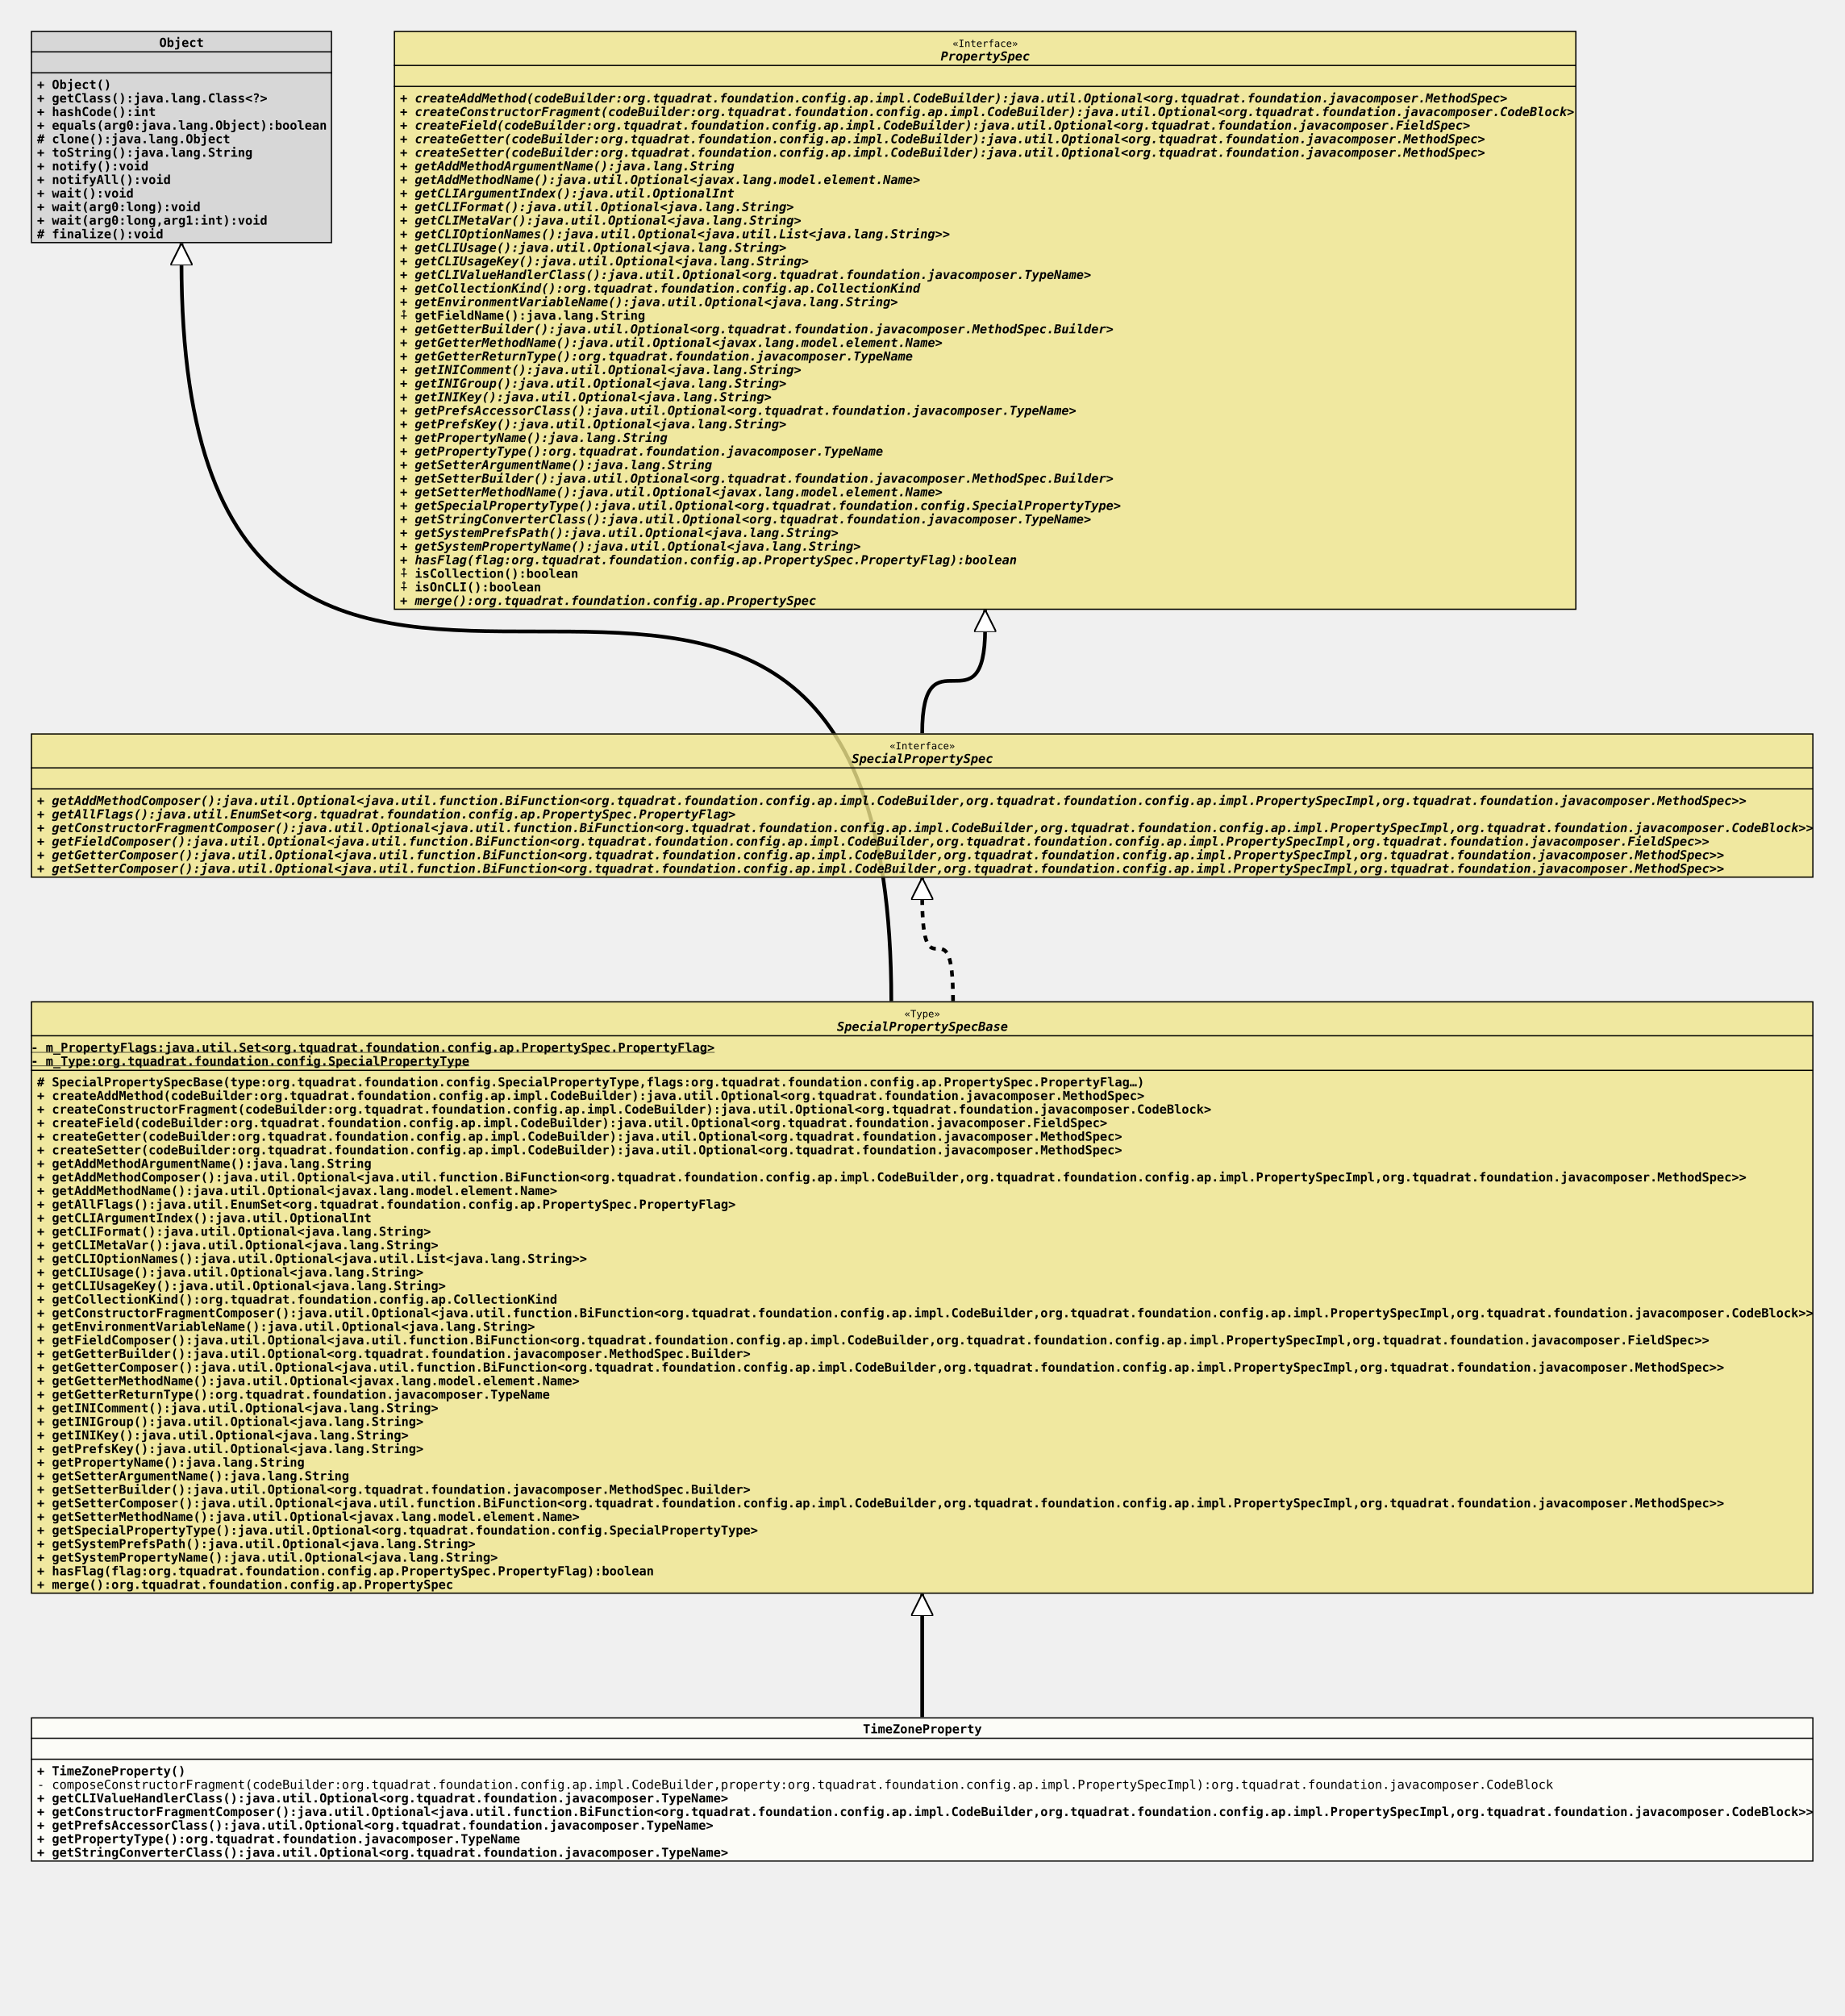
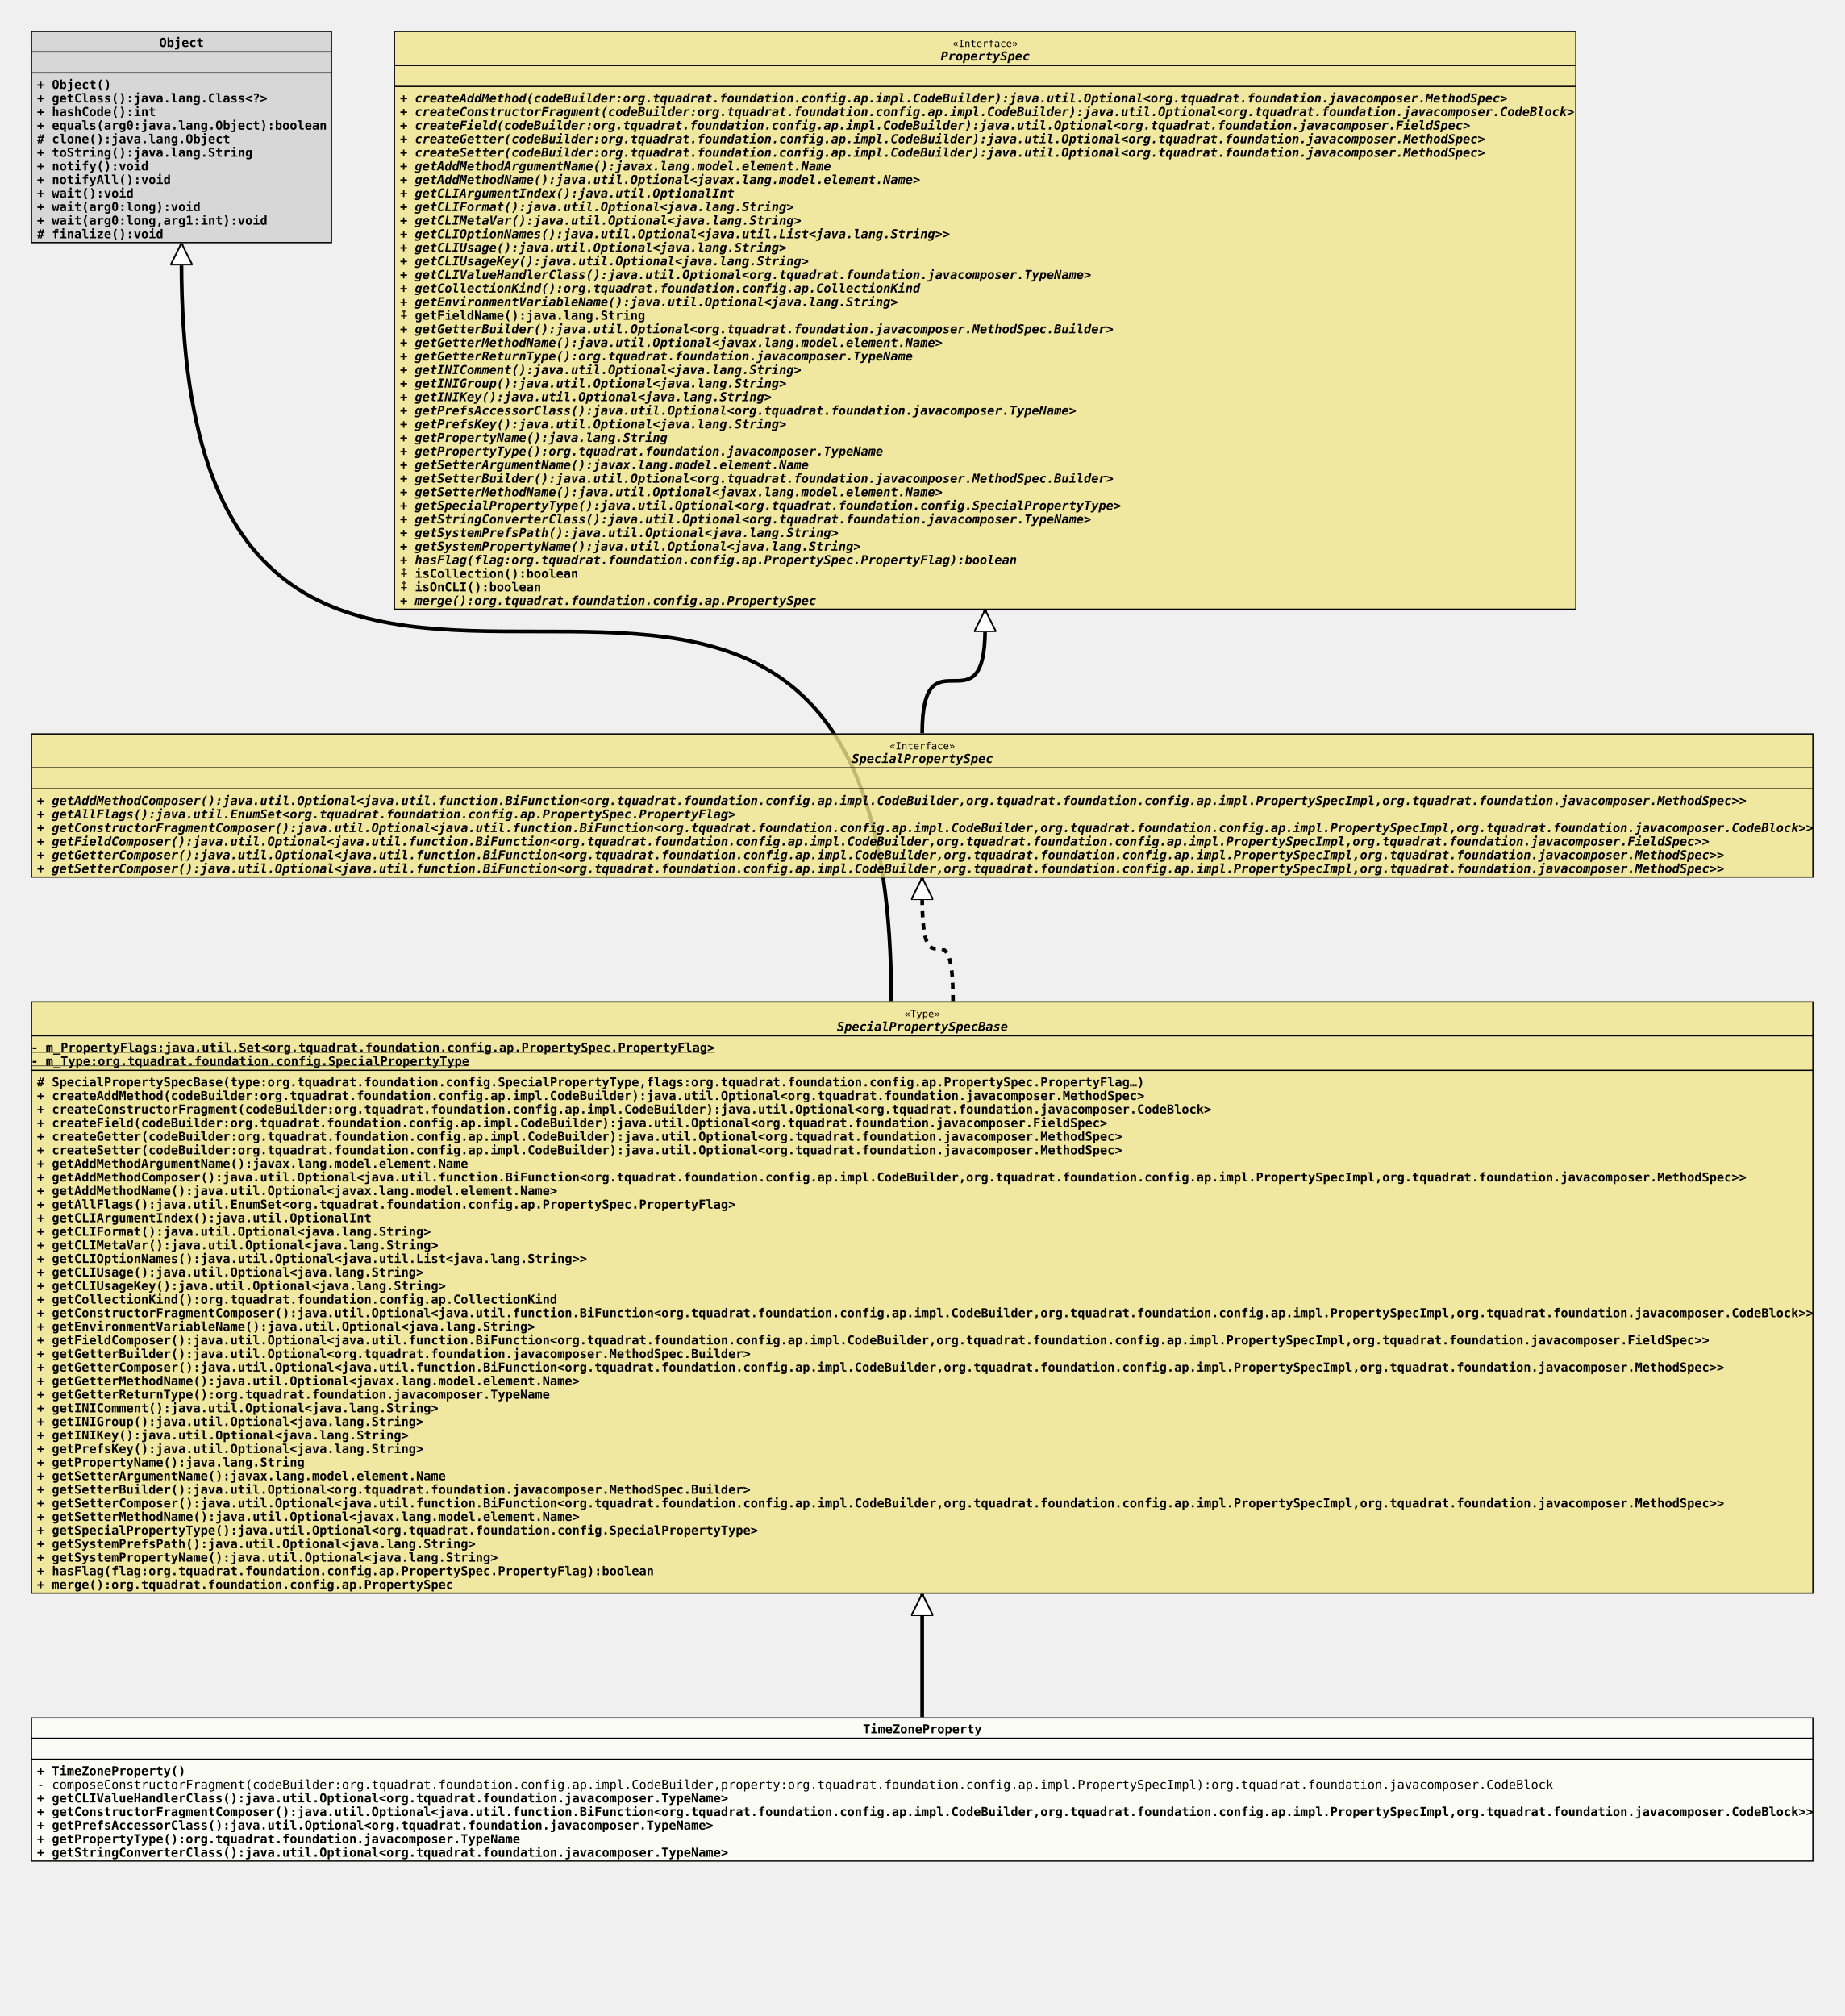
<svg xmlns="http://www.w3.org/2000/svg" xmlns:xlink="http://www.w3.org/1999/xlink" version="1.1" baseProfile="full" width="1494.000" height="1633.000">
  <defs>
    <style>
            line
            {
              stroke: black;
            }
            line.separator
            {
              stroke:       black;
              stroke-width: 1;
            }
            marker
            {
              fill: white;
            }
            path
            {
              fill:   white;
              stroke: black;
            }
            path.implementation
            {
              fill:             none;
              stroke-dasharray: 5,5;
              stroke-width:     3;
            }
            path.inheritance
            {
              fill:         none;
              stroke-width: 3;
            }
            rect
            {
              fill:         none;
              stroke:       black;
              stroke-width: 2;
            }
            rect.externalClass
            {
              fill:         #D0D0D0;
              fill-opacity: 0.8;
            }
            rect.focusClass
            {
              fill:         #FFFFF9;
              fill-opacity: 0.8;
            }
            rect.otherClass
            {
              fill:         #F0E68C;
              fill-opacity: 0.8;
            }
            rect.template
            {
              fill:             #FFFFFF;
              fill-opacity:     1.0;
              stroke-dasharray: 3,3;
            }
            text
            {
              font-family: monospace;
              font-size:   10px;
              font-weight: bold;
            }
            text.abstract
            {
              font-style: italic;
            }
            text.final
            {
              text-decoration: underline;
            }
            text.static
            {
              font-weight: normal;
            }
            text.stereotype
            {
              font-size:   8px;
              font-weight: normal;
            }
            </style>
    <marker id="inheritance" viewBox="0,0,40,40" markerUnits="strokeWidth" refX="40" refY="20" markerWidth="6" markerHeight="6" orient="auto">
      <path d="M40,20 l-40,-20 v40 Z" fill="#ffffff" stroke="#000000" stroke-width="3" />
    </marker>
    <marker id="implementation" viewBox="0,0,40,40" markerUnits="strokeWidth" refX="40" refY="20" markerWidth="6" markerHeight="6" orient="auto">
      <path d="M40,20 l-40,-20 v40 Z" fill="#ffffff" stroke="#000000" stroke-width="3" />
    </marker>
    <clipPath id="ID000001">
      <rect class="focusClass" height="117.000" width="1444.000" x="0.000" y="0.000" />
    </clipPath>
    <symbol id="org.tquadrat.foundation.config.ap.impl.specialprops.TimeZoneProperty">
      <g>
        <g class="focusClass" clip-path="url(#ID000001)">
          <rect x="0.000" y="0.000" width="1444.000" height="117.000" class="focusClass" />
          <line x1="0.000" y1="17.000" x2="1444.000" y2="17.000" class="separator" />
          <text x="674.000" y="13.000">TimeZoneProperty</text>
          <line x1="0.000" y1="34.000" x2="1444.000" y2="34.000" class="separator" />
          <text x="5.000" y="30.000" />
          <text x="5.000" y="47.000">+ TimeZoneProperty()</text>
          <text x="5.000" y="58.000" class="static">- composeConstructorFragment(codeBuilder:org.tquadrat.foundation.config.ap.impl.CodeBuilder,property:org.tquadrat.foundation.config.ap.impl.PropertySpecImpl):org.tquadrat.foundation.javacomposer.CodeBlock</text>
          <text x="5.000" y="69.000">+ getCLIValueHandlerClass():java.util.Optional&lt;org.tquadrat.foundation.javacomposer.TypeName&gt;</text>
          <text x="5.000" y="80.000">+ getConstructorFragmentComposer():java.util.Optional&lt;java.util.function.BiFunction&lt;org.tquadrat.foundation.config.ap.impl.CodeBuilder,org.tquadrat.foundation.config.ap.impl.PropertySpecImpl,org.tquadrat.foundation.javacomposer.CodeBlock&gt;&gt;</text>
          <text x="5.000" y="91.000">+ getPrefsAccessorClass():java.util.Optional&lt;org.tquadrat.foundation.javacomposer.TypeName&gt;</text>
          <text x="5.000" y="102.000">+ getPropertyType():org.tquadrat.foundation.javacomposer.TypeName</text>
          <text x="5.000" y="113.000">+ getStringConverterClass():java.util.Optional&lt;org.tquadrat.foundation.javacomposer.TypeName&gt;</text>
        </g>
      </g>
    </symbol>
    <clipPath id="ID000002">
      <rect class="otherClass" height="480.000" width="1444.000" x="0.000" y="0.000" />
    </clipPath>
    <symbol id="org.tquadrat.foundation.config.ap.impl.specialprops.SpecialPropertySpecBase">
      <g>
        <g clip-path="url(#ID000002)">
          <rect x="0.000" y="0.000" width="1444.000" height="480.000" class="otherClass" />
          <line x1="0.000" y1="28.000" x2="1444.000" y2="28.000" class="separator" />
          <text x="707.600" y="13.000" class="stereotype">«Type»</text>
          <text x="653.000" y="24.000" class="abstract">SpecialPropertySpecBase</text>
          <line x1="0.000" y1="56.000" x2="1444.000" y2="56.000" class="separator" />
          <text y="41.000" class="final">- m_PropertyFlags:java.util.Set&lt;org.tquadrat.foundation.config.ap.PropertySpec.PropertyFlag&gt;</text>
          <text y="52.000" class="final">- m_Type:org.tquadrat.foundation.config.SpecialPropertyType</text>
          <text x="5.000" y="69.000"># SpecialPropertySpecBase(type:org.tquadrat.foundation.config.SpecialPropertyType,flags:org.tquadrat.foundation.config.ap.PropertySpec.PropertyFlag…)</text>
          <text x="5.000" y="80.000">+ createAddMethod(codeBuilder:org.tquadrat.foundation.config.ap.impl.CodeBuilder):java.util.Optional&lt;org.tquadrat.foundation.javacomposer.MethodSpec&gt;</text>
          <text x="5.000" y="91.000">+ createConstructorFragment(codeBuilder:org.tquadrat.foundation.config.ap.impl.CodeBuilder):java.util.Optional&lt;org.tquadrat.foundation.javacomposer.CodeBlock&gt;</text>
          <text x="5.000" y="102.000">+ createField(codeBuilder:org.tquadrat.foundation.config.ap.impl.CodeBuilder):java.util.Optional&lt;org.tquadrat.foundation.javacomposer.FieldSpec&gt;</text>
          <text x="5.000" y="113.000">+ createGetter(codeBuilder:org.tquadrat.foundation.config.ap.impl.CodeBuilder):java.util.Optional&lt;org.tquadrat.foundation.javacomposer.MethodSpec&gt;</text>
          <text x="5.000" y="124.000">+ createSetter(codeBuilder:org.tquadrat.foundation.config.ap.impl.CodeBuilder):java.util.Optional&lt;org.tquadrat.foundation.javacomposer.MethodSpec&gt;</text>
-           <text x="5.000" y="135.000">+ getAddMethodArgumentName():java.lang.String</text>
+           <text x="5.000" y="135.000">+ getAddMethodArgumentName():javax.lang.model.element.Name</text>
          <text x="5.000" y="146.000">+ getAddMethodComposer():java.util.Optional&lt;java.util.function.BiFunction&lt;org.tquadrat.foundation.config.ap.impl.CodeBuilder,org.tquadrat.foundation.config.ap.impl.PropertySpecImpl,org.tquadrat.foundation.javacomposer.MethodSpec&gt;&gt;</text>
          <text x="5.000" y="157.000">+ getAddMethodName():java.util.Optional&lt;javax.lang.model.element.Name&gt;</text>
          <text x="5.000" y="168.000">+ getAllFlags():java.util.EnumSet&lt;org.tquadrat.foundation.config.ap.PropertySpec.PropertyFlag&gt;</text>
          <text x="5.000" y="179.000">+ getCLIArgumentIndex():java.util.OptionalInt</text>
          <text x="5.000" y="190.000">+ getCLIFormat():java.util.Optional&lt;java.lang.String&gt;</text>
          <text x="5.000" y="201.000">+ getCLIMetaVar():java.util.Optional&lt;java.lang.String&gt;</text>
          <text x="5.000" y="212.000">+ getCLIOptionNames():java.util.Optional&lt;java.util.List&lt;java.lang.String&gt;&gt;</text>
          <text x="5.000" y="223.000">+ getCLIUsage():java.util.Optional&lt;java.lang.String&gt;</text>
          <text x="5.000" y="234.000">+ getCLIUsageKey():java.util.Optional&lt;java.lang.String&gt;</text>
          <text x="5.000" y="245.000">+ getCollectionKind():org.tquadrat.foundation.config.ap.CollectionKind</text>
          <text x="5.000" y="256.000">+ getConstructorFragmentComposer():java.util.Optional&lt;java.util.function.BiFunction&lt;org.tquadrat.foundation.config.ap.impl.CodeBuilder,org.tquadrat.foundation.config.ap.impl.PropertySpecImpl,org.tquadrat.foundation.javacomposer.CodeBlock&gt;&gt;</text>
          <text x="5.000" y="267.000">+ getEnvironmentVariableName():java.util.Optional&lt;java.lang.String&gt;</text>
          <text x="5.000" y="278.000">+ getFieldComposer():java.util.Optional&lt;java.util.function.BiFunction&lt;org.tquadrat.foundation.config.ap.impl.CodeBuilder,org.tquadrat.foundation.config.ap.impl.PropertySpecImpl,org.tquadrat.foundation.javacomposer.FieldSpec&gt;&gt;</text>
          <text x="5.000" y="289.000">+ getGetterBuilder():java.util.Optional&lt;org.tquadrat.foundation.javacomposer.MethodSpec.Builder&gt;</text>
          <text x="5.000" y="300.000">+ getGetterComposer():java.util.Optional&lt;java.util.function.BiFunction&lt;org.tquadrat.foundation.config.ap.impl.CodeBuilder,org.tquadrat.foundation.config.ap.impl.PropertySpecImpl,org.tquadrat.foundation.javacomposer.MethodSpec&gt;&gt;</text>
          <text x="5.000" y="311.000">+ getGetterMethodName():java.util.Optional&lt;javax.lang.model.element.Name&gt;</text>
          <text x="5.000" y="322.000">+ getGetterReturnType():org.tquadrat.foundation.javacomposer.TypeName</text>
          <text x="5.000" y="333.000">+ getINIComment():java.util.Optional&lt;java.lang.String&gt;</text>
          <text x="5.000" y="344.000">+ getINIGroup():java.util.Optional&lt;java.lang.String&gt;</text>
          <text x="5.000" y="355.000">+ getINIKey():java.util.Optional&lt;java.lang.String&gt;</text>
          <text x="5.000" y="366.000">+ getPrefsKey():java.util.Optional&lt;java.lang.String&gt;</text>
          <text x="5.000" y="377.000">+ getPropertyName():java.lang.String</text>
-           <text x="5.000" y="388.000">+ getSetterArgumentName():java.lang.String</text>
+           <text x="5.000" y="388.000">+ getSetterArgumentName():javax.lang.model.element.Name</text>
          <text x="5.000" y="399.000">+ getSetterBuilder():java.util.Optional&lt;org.tquadrat.foundation.javacomposer.MethodSpec.Builder&gt;</text>
          <text x="5.000" y="410.000">+ getSetterComposer():java.util.Optional&lt;java.util.function.BiFunction&lt;org.tquadrat.foundation.config.ap.impl.CodeBuilder,org.tquadrat.foundation.config.ap.impl.PropertySpecImpl,org.tquadrat.foundation.javacomposer.MethodSpec&gt;&gt;</text>
          <text x="5.000" y="421.000">+ getSetterMethodName():java.util.Optional&lt;javax.lang.model.element.Name&gt;</text>
          <text x="5.000" y="432.000">+ getSpecialPropertyType():java.util.Optional&lt;org.tquadrat.foundation.config.SpecialPropertyType&gt;</text>
          <text x="5.000" y="443.000">+ getSystemPrefsPath():java.util.Optional&lt;java.lang.String&gt;</text>
          <text x="5.000" y="454.000">+ getSystemPropertyName():java.util.Optional&lt;java.lang.String&gt;</text>
          <text x="5.000" y="465.000">+ hasFlag(flag:org.tquadrat.foundation.config.ap.PropertySpec.PropertyFlag):boolean</text>
          <text x="5.000" y="476.000">+ merge():org.tquadrat.foundation.config.ap.PropertySpec</text>
        </g>
      </g>
    </symbol>
    <clipPath id="ID000003">
      <rect class="externalClass" height="172.000" width="244.000" x="0.000" y="0.000" />
    </clipPath>
    <symbol id="java.lang.Object">
      <g>
        <g clip-path="url(#ID000003)">
          <rect x="0.000" y="0.000" width="244.000" height="172.000" class="externalClass" />
          <line x1="0.000" y1="17.000" x2="244.000" y2="17.000" class="separator" />
          <text x="104.000" y="13.000">Object</text>
          <line x1="0.000" y1="34.000" x2="244.000" y2="34.000" class="separator" />
          <text x="5.000" y="30.000" />
          <text x="5.000" y="47.000">+ Object()</text>
          <text x="5.000" y="58.000">+ getClass():java.lang.Class&lt;?&gt;</text>
          <text x="5.000" y="69.000">+ hashCode():int</text>
          <text x="5.000" y="80.000">+ equals(arg0:java.lang.Object):boolean</text>
          <text x="5.000" y="91.000"># clone():java.lang.Object</text>
          <text x="5.000" y="102.000">+ toString():java.lang.String</text>
          <text x="5.000" y="113.000">+ notify():void</text>
          <text x="5.000" y="124.000">+ notifyAll():void</text>
          <text x="5.000" y="135.000">+ wait():void</text>
          <text x="5.000" y="146.000">+ wait(arg0:long):void</text>
          <text x="5.000" y="157.000">+ wait(arg0:long,arg1:int):void</text>
          <text x="5.000" y="168.000"># finalize():void</text>
        </g>
      </g>
    </symbol>
    <clipPath id="ID000004">
      <rect class="otherClass" height="117.000" width="1444.000" x="0.000" y="0.000" />
    </clipPath>
    <symbol id="org.tquadrat.foundation.config.ap.impl.SpecialPropertySpec">
      <g>
        <g clip-path="url(#ID000004)">
          <rect x="0.000" y="0.000" width="1444.000" height="117.000" class="otherClass" />
          <line x1="0.000" y1="28.000" x2="1444.000" y2="28.000" class="separator" />
          <text x="695.600" y="13.000" class="stereotype">«Interface»</text>
          <text x="665.000" y="24.000" class="abstract">SpecialPropertySpec</text>
          <line x1="0.000" y1="45.000" x2="1444.000" y2="45.000" class="separator" />
          <text x="5.000" y="41.000" />
          <text x="5.000" y="58.000" class="abstract">+ getAddMethodComposer():java.util.Optional&lt;java.util.function.BiFunction&lt;org.tquadrat.foundation.config.ap.impl.CodeBuilder,org.tquadrat.foundation.config.ap.impl.PropertySpecImpl,org.tquadrat.foundation.javacomposer.MethodSpec&gt;&gt;</text>
          <text x="5.000" y="69.000" class="abstract">+ getAllFlags():java.util.EnumSet&lt;org.tquadrat.foundation.config.ap.PropertySpec.PropertyFlag&gt;</text>
          <text x="5.000" y="80.000" class="abstract">+ getConstructorFragmentComposer():java.util.Optional&lt;java.util.function.BiFunction&lt;org.tquadrat.foundation.config.ap.impl.CodeBuilder,org.tquadrat.foundation.config.ap.impl.PropertySpecImpl,org.tquadrat.foundation.javacomposer.CodeBlock&gt;&gt;</text>
          <text x="5.000" y="91.000" class="abstract">+ getFieldComposer():java.util.Optional&lt;java.util.function.BiFunction&lt;org.tquadrat.foundation.config.ap.impl.CodeBuilder,org.tquadrat.foundation.config.ap.impl.PropertySpecImpl,org.tquadrat.foundation.javacomposer.FieldSpec&gt;&gt;</text>
          <text x="5.000" y="102.000" class="abstract">+ getGetterComposer():java.util.Optional&lt;java.util.function.BiFunction&lt;org.tquadrat.foundation.config.ap.impl.CodeBuilder,org.tquadrat.foundation.config.ap.impl.PropertySpecImpl,org.tquadrat.foundation.javacomposer.MethodSpec&gt;&gt;</text>
          <text x="5.000" y="113.000" class="abstract">+ getSetterComposer():java.util.Optional&lt;java.util.function.BiFunction&lt;org.tquadrat.foundation.config.ap.impl.CodeBuilder,org.tquadrat.foundation.config.ap.impl.PropertySpecImpl,org.tquadrat.foundation.javacomposer.MethodSpec&gt;&gt;</text>
        </g>
      </g>
    </symbol>
    <clipPath id="ID000005">
      <rect class="otherClass" height="469.000" width="958.000" x="0.000" y="0.000" />
    </clipPath>
    <symbol id="org.tquadrat.foundation.config.ap.PropertySpec">
      <g>
        <g clip-path="url(#ID000005)">
          <rect x="0.000" y="0.000" width="958.000" height="469.000" class="otherClass" />
          <line x1="0.000" y1="28.000" x2="958.000" y2="28.000" class="separator" />
          <text x="452.600" y="13.000" class="stereotype">«Interface»</text>
          <text x="443.000" y="24.000" class="abstract">PropertySpec</text>
          <line x1="0.000" y1="45.000" x2="958.000" y2="45.000" class="separator" />
          <text x="5.000" y="41.000" />
          <text x="5.000" y="58.000" class="abstract">+ createAddMethod(codeBuilder:org.tquadrat.foundation.config.ap.impl.CodeBuilder):java.util.Optional&lt;org.tquadrat.foundation.javacomposer.MethodSpec&gt;</text>
          <text x="5.000" y="69.000" class="abstract">+ createConstructorFragment(codeBuilder:org.tquadrat.foundation.config.ap.impl.CodeBuilder):java.util.Optional&lt;org.tquadrat.foundation.javacomposer.CodeBlock&gt;</text>
          <text x="5.000" y="80.000" class="abstract">+ createField(codeBuilder:org.tquadrat.foundation.config.ap.impl.CodeBuilder):java.util.Optional&lt;org.tquadrat.foundation.javacomposer.FieldSpec&gt;</text>
          <text x="5.000" y="91.000" class="abstract">+ createGetter(codeBuilder:org.tquadrat.foundation.config.ap.impl.CodeBuilder):java.util.Optional&lt;org.tquadrat.foundation.javacomposer.MethodSpec&gt;</text>
          <text x="5.000" y="102.000" class="abstract">+ createSetter(codeBuilder:org.tquadrat.foundation.config.ap.impl.CodeBuilder):java.util.Optional&lt;org.tquadrat.foundation.javacomposer.MethodSpec&gt;</text>
-           <text x="5.000" y="113.000" class="abstract">+ getAddMethodArgumentName():java.lang.String</text>
+           <text x="5.000" y="113.000" class="abstract">+ getAddMethodArgumentName():javax.lang.model.element.Name</text>
          <text x="5.000" y="124.000" class="abstract">+ getAddMethodName():java.util.Optional&lt;javax.lang.model.element.Name&gt;</text>
          <text x="5.000" y="135.000" class="abstract">+ getCLIArgumentIndex():java.util.OptionalInt</text>
          <text x="5.000" y="146.000" class="abstract">+ getCLIFormat():java.util.Optional&lt;java.lang.String&gt;</text>
          <text x="5.000" y="157.000" class="abstract">+ getCLIMetaVar():java.util.Optional&lt;java.lang.String&gt;</text>
          <text x="5.000" y="168.000" class="abstract">+ getCLIOptionNames():java.util.Optional&lt;java.util.List&lt;java.lang.String&gt;&gt;</text>
          <text x="5.000" y="179.000" class="abstract">+ getCLIUsage():java.util.Optional&lt;java.lang.String&gt;</text>
          <text x="5.000" y="190.000" class="abstract">+ getCLIUsageKey():java.util.Optional&lt;java.lang.String&gt;</text>
          <text x="5.000" y="201.000" class="abstract">+ getCLIValueHandlerClass():java.util.Optional&lt;org.tquadrat.foundation.javacomposer.TypeName&gt;</text>
          <text x="5.000" y="212.000" class="abstract">+ getCollectionKind():org.tquadrat.foundation.config.ap.CollectionKind</text>
          <text x="5.000" y="223.000" class="abstract">+ getEnvironmentVariableName():java.util.Optional&lt;java.lang.String&gt;</text>
          <text x="5.000" y="234.000">⨢ getFieldName():java.lang.String</text>
          <text x="5.000" y="245.000" class="abstract">+ getGetterBuilder():java.util.Optional&lt;org.tquadrat.foundation.javacomposer.MethodSpec.Builder&gt;</text>
          <text x="5.000" y="256.000" class="abstract">+ getGetterMethodName():java.util.Optional&lt;javax.lang.model.element.Name&gt;</text>
          <text x="5.000" y="267.000" class="abstract">+ getGetterReturnType():org.tquadrat.foundation.javacomposer.TypeName</text>
          <text x="5.000" y="278.000" class="abstract">+ getINIComment():java.util.Optional&lt;java.lang.String&gt;</text>
          <text x="5.000" y="289.000" class="abstract">+ getINIGroup():java.util.Optional&lt;java.lang.String&gt;</text>
          <text x="5.000" y="300.000" class="abstract">+ getINIKey():java.util.Optional&lt;java.lang.String&gt;</text>
          <text x="5.000" y="311.000" class="abstract">+ getPrefsAccessorClass():java.util.Optional&lt;org.tquadrat.foundation.javacomposer.TypeName&gt;</text>
          <text x="5.000" y="322.000" class="abstract">+ getPrefsKey():java.util.Optional&lt;java.lang.String&gt;</text>
          <text x="5.000" y="333.000" class="abstract">+ getPropertyName():java.lang.String</text>
          <text x="5.000" y="344.000" class="abstract">+ getPropertyType():org.tquadrat.foundation.javacomposer.TypeName</text>
-           <text x="5.000" y="355.000" class="abstract">+ getSetterArgumentName():java.lang.String</text>
+           <text x="5.000" y="355.000" class="abstract">+ getSetterArgumentName():javax.lang.model.element.Name</text>
          <text x="5.000" y="366.000" class="abstract">+ getSetterBuilder():java.util.Optional&lt;org.tquadrat.foundation.javacomposer.MethodSpec.Builder&gt;</text>
          <text x="5.000" y="377.000" class="abstract">+ getSetterMethodName():java.util.Optional&lt;javax.lang.model.element.Name&gt;</text>
          <text x="5.000" y="388.000" class="abstract">+ getSpecialPropertyType():java.util.Optional&lt;org.tquadrat.foundation.config.SpecialPropertyType&gt;</text>
          <text x="5.000" y="399.000" class="abstract">+ getStringConverterClass():java.util.Optional&lt;org.tquadrat.foundation.javacomposer.TypeName&gt;</text>
          <text x="5.000" y="410.000" class="abstract">+ getSystemPrefsPath():java.util.Optional&lt;java.lang.String&gt;</text>
          <text x="5.000" y="421.000" class="abstract">+ getSystemPropertyName():java.util.Optional&lt;java.lang.String&gt;</text>
          <text x="5.000" y="432.000" class="abstract">+ hasFlag(flag:org.tquadrat.foundation.config.ap.PropertySpec.PropertyFlag):boolean</text>
          <text x="5.000" y="443.000">⨢ isCollection():boolean</text>
          <text x="5.000" y="454.000">⨢ isOnCLI():boolean</text>
          <text x="5.000" y="465.000" class="abstract">+ merge():org.tquadrat.foundation.config.ap.PropertySpec</text>
        </g>
      </g>
    </symbol>
  </defs>
  <path class="inheritance" d="M747.000,1391.000 L747.000,1291.000" marker-end="url(#inheritance)" />
  <path class="inheritance" d="M722.000,811.000 c0.000,-599.000,-575.000,0.000,-575.000,-599.000 v-15" marker-end="url(#inheritance)" />
  <path class="implementation" d="M772.000,811.000 c0.000,-85.000,-25.000,0.000,-25.000,-85.000 v-15" marker-end="url(#implementation)" />
  <path class="inheritance" d="M747.000,594.000 c0.000,-85.000,51.000,0.000,51.000,-85.000 v-15" marker-end="url(#inheritance)" />
  <use x="25.000" y="25.000" xlink:href="#java.lang.Object" />
  <use x="319.000" y="25.000" xlink:href="#org.tquadrat.foundation.config.ap.PropertySpec" />
  <use x="25.000" y="594.000" xlink:href="#org.tquadrat.foundation.config.ap.impl.SpecialPropertySpec" />
  <use x="25.000" y="811.000" xlink:href="#org.tquadrat.foundation.config.ap.impl.specialprops.SpecialPropertySpecBase" />
  <use x="25.000" y="1391.000" xlink:href="#org.tquadrat.foundation.config.ap.impl.specialprops.TimeZoneProperty" />
</svg>
